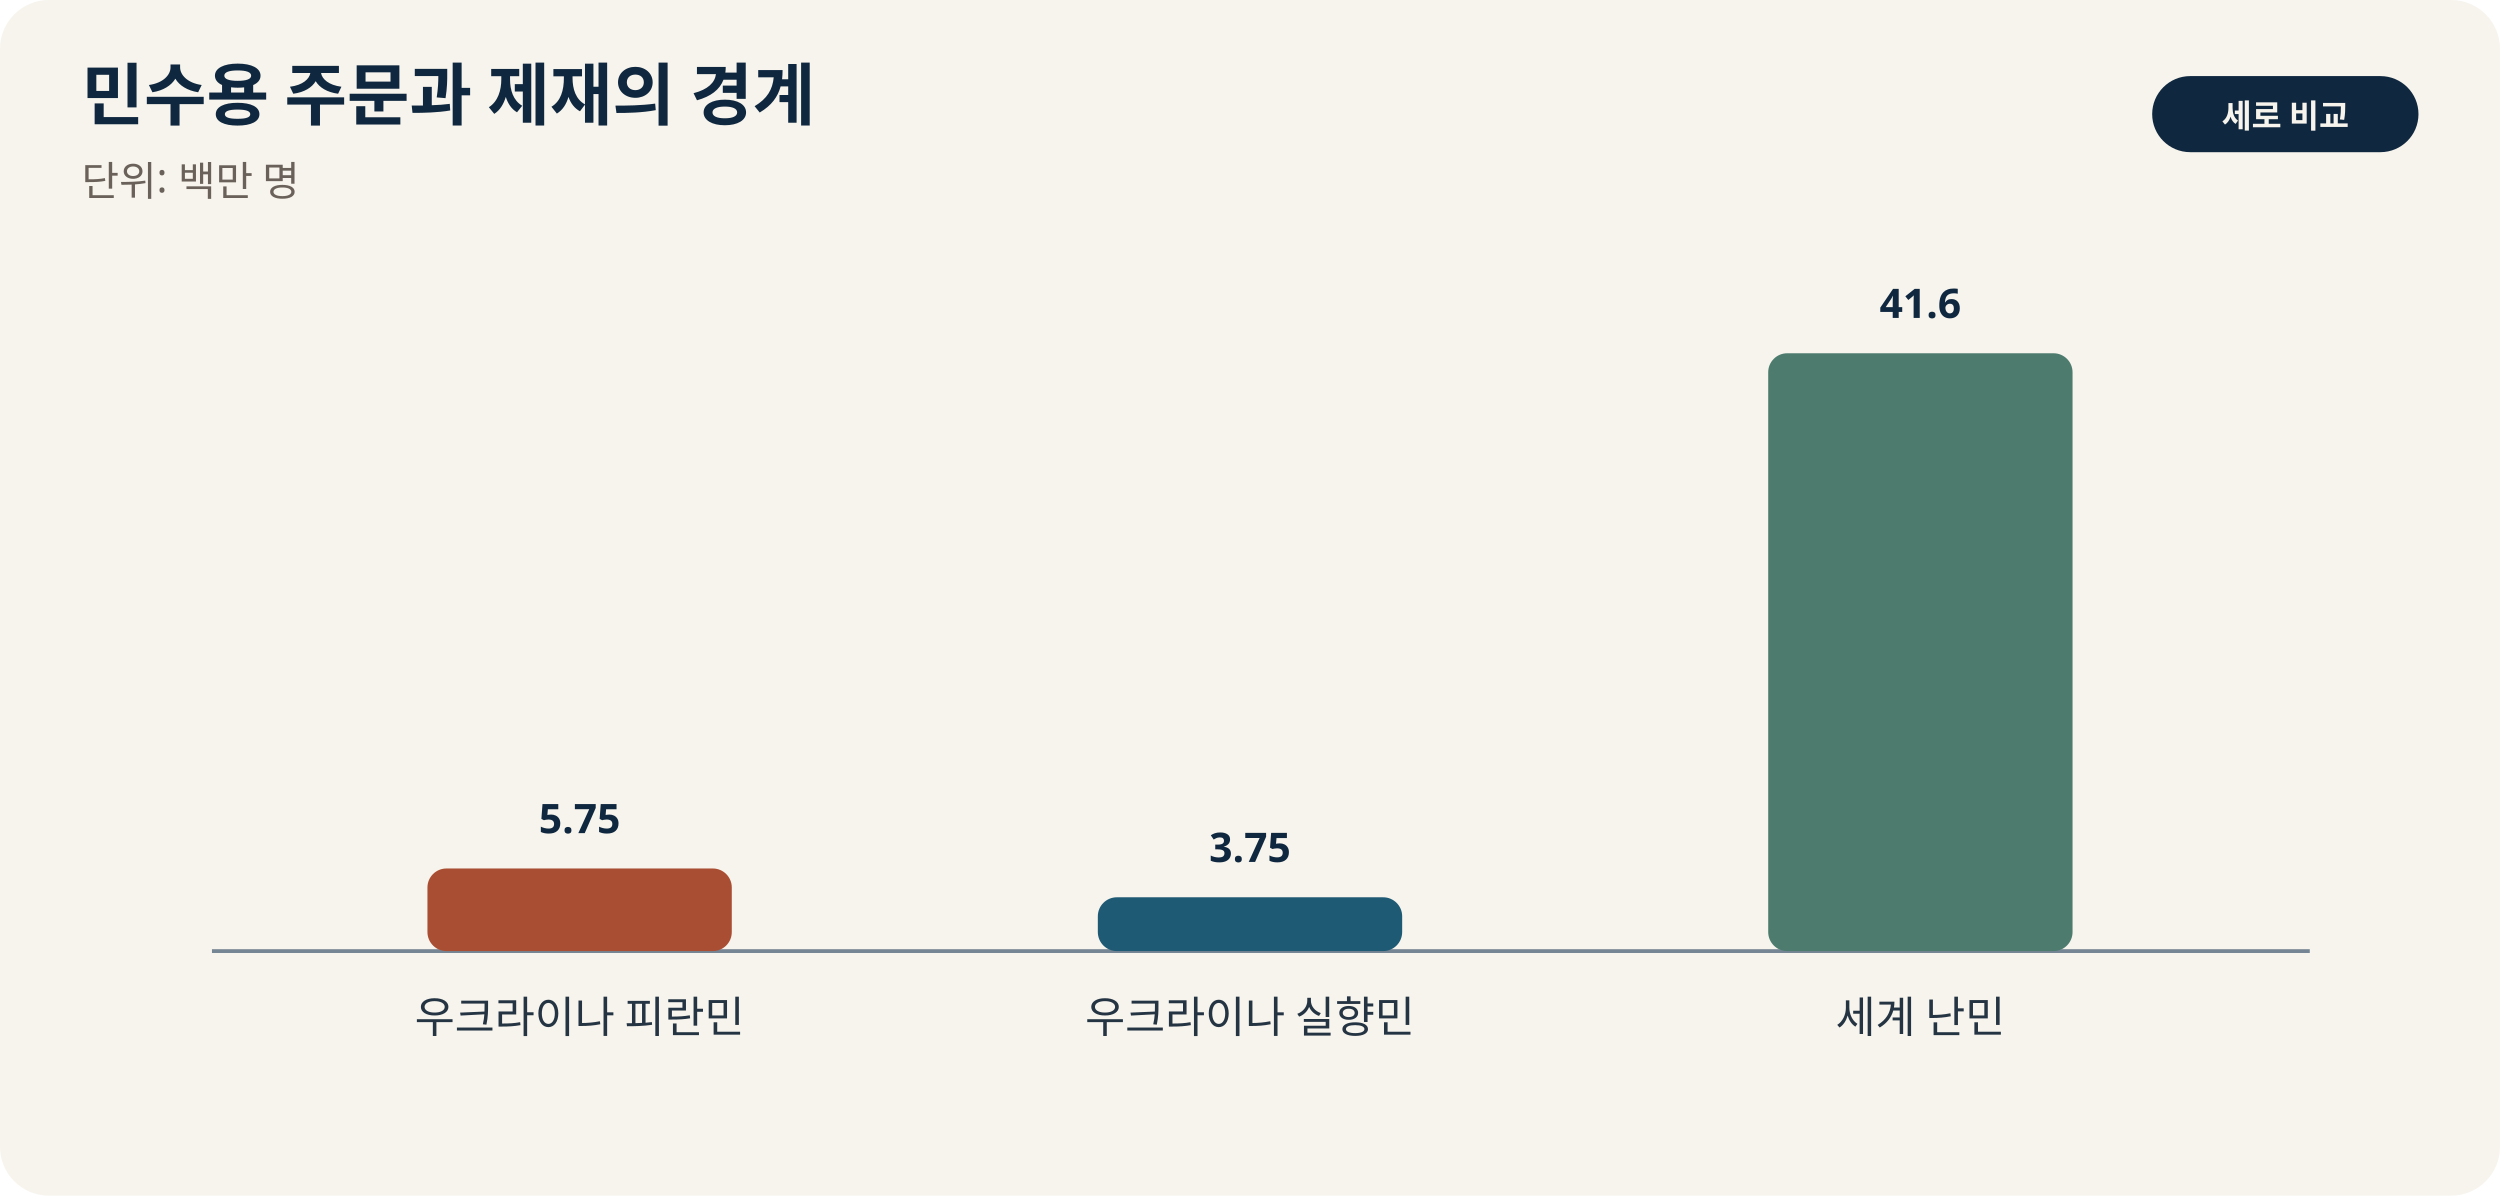
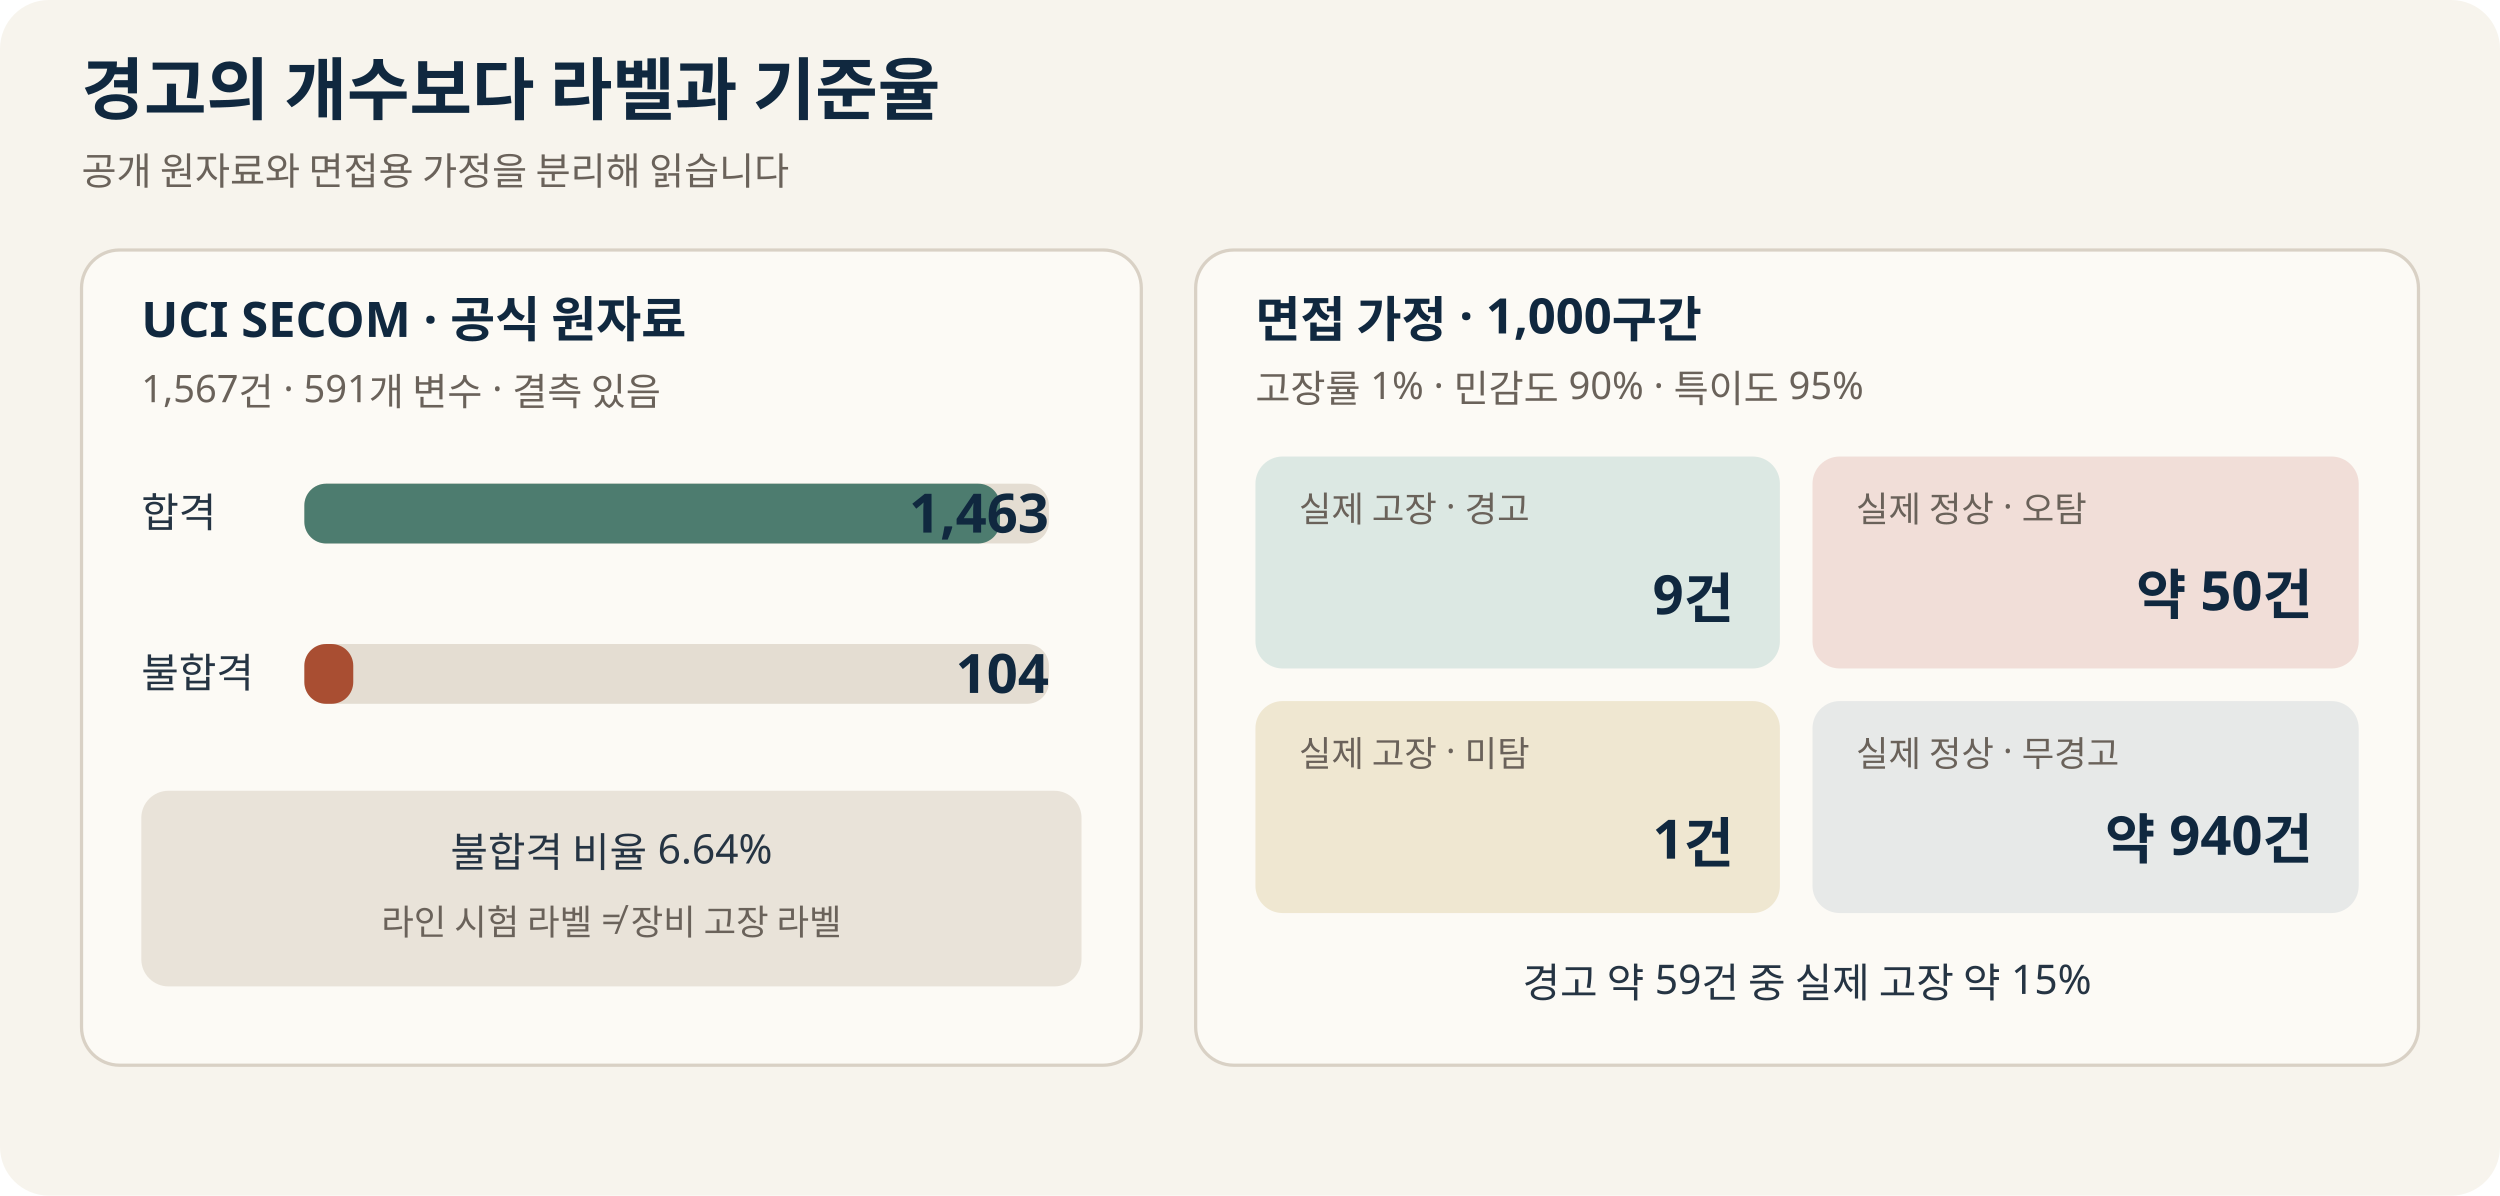
<svg xmlns="http://www.w3.org/2000/svg" viewBox="0 0 920 440" role="img" aria-labelledby="title desc">
  <style>
-   .bg{fill:#F7F4ED} .title{font:700 25px "Noto Sans KR",sans-serif;fill:#10283F}
-   .unit{font:15px "Noto Sans KR",sans-serif;fill:#6A625A} .label{font:16px "Noto Sans KR",sans-serif;fill:#253443}
-   .value{font:700 15px "Noto Sans KR",sans-serif;fill:#10283F} .grid{stroke:#D9D1C5;stroke-width:1}
-   .axis{stroke:#768594;stroke-width:1.4} .note{font:13px "Noto Sans KR",sans-serif;fill:#756C63}
- </style>
-   <rect class="bg" width="100%" height="100%" rx="18" />
-   <text x="30" y="44" class="title">민수용 주문과 제재의 경계</text>
-   <text x="30" y="72" class="unit">단위: 백만 명</text>
-   <line x1="78" y1="350" x2="850" y2="350" class="axis" />
-   <rect x="157.3" y="319.6" width="112.0" height="30.4" rx="7" fill="#A94E32" />
-   <text x="213.3" y="306.6" text-anchor="middle" class="value">5.75</text>
-   <text x="213.3" y="380" text-anchor="middle" class="label">우크라이나 피란민</text>
-   <rect x="404.0" y="330.2" width="112.0" height="19.8" rx="7" fill="#1F5A75" />
-   <text x="460.0" y="317.2" text-anchor="middle" class="value">3.75</text>
-   <text x="460.0" y="380" text-anchor="middle" class="label">우크라이나 실향민</text>
-   <rect x="650.7" y="130.0" width="112.0" height="220.0" rx="7" fill="#4D7C6F" />
-   <text x="706.7" y="117.0" text-anchor="middle" class="value">41.6</text>
-   <text x="706.7" y="380" text-anchor="middle" class="label">세계 난민</text>
-   <rect x="792" y="28" width="98" height="28" rx="14" fill="#10283F" />
-   <text x="841" y="47" text-anchor="middle" style="font:700 12px 'Noto Sans KR',sans-serif;fill:#F7F4ED">세로 비교</text>
+     .bg{fill:#F7F4ED}.panel{fill:#FCFAF5;stroke:#D9D1C5;stroke-width:1.2}.title{font:700 25px "Noto Sans KR",sans-serif;fill:#10283F}.sub{font:14px "Noto Sans KR",sans-serif;fill:#6A625A}.head{font:700 18px "Noto Sans KR",sans-serif;fill:#10283F}.label{font:15px "Noto Sans KR",sans-serif;fill:#253443}.value{font:700 20px "Noto Sans KR",sans-serif;fill:#10283F}.small{font:13px "Noto Sans KR",sans-serif;fill:#6A625A}.track{fill:#E4DDD2}.pass{fill:#4D7C6F}.fail{fill:#A94E32}.tp{fill:#DCE8E3}.fp{fill:#F1DED8}.fn{fill:#EFE7D1}.tn{fill:#E7E9E8}
+   </style>
+   <rect class="bg" width="920" height="440" rx="18" />
+   <text x="30" y="42" class="title">경고의 개수보다 라벨과 기준율</text>
+   <text x="30" y="68" class="sub">공개 원자료와 면접용 가정을 분리해 읽습니다</text>
+   <rect x="30" y="92" width="390" height="300" rx="14" class="panel" />
+   <rect x="440" y="92" width="450" height="300" rx="14" class="panel" />
+   <text x="52" y="124" class="head">UCI SECOM · 공식 원자료</text>
+   <text x="52" y="148" class="sub">1,567건 · 591개 변수 · 결측 있음</text>
+   <text x="52" y="194" class="label">합격</text>
+   <rect x="112" y="178" width="274" height="22" rx="8" class="track" />
+   <rect x="112" y="178" width="256" height="22" rx="8" class="pass" />
+   <text x="386" y="196" text-anchor="end" class="value">1,463</text>
+   <text x="52" y="253" class="label">불합격</text>
+   <rect x="112" y="237" width="274" height="22" rx="8" class="track" />
+   <rect x="112" y="237" width="18" height="22" rx="8" class="fail" />
+   <text x="386" y="255" text-anchor="end" class="value">104</text>
+   <rect x="52" y="291" width="346" height="72" rx="10" fill="#E9E3D9" />
+   <text x="225" y="319" text-anchor="middle" class="label">불합격 비율 6.64%</text>
+   <text x="225" y="344" text-anchor="middle" class="small">라인 시험 라벨 ≠ 장비 고장 라벨</text>
+   <text x="462" y="124" class="head">면접 가정 · 1,000구간</text>
+   <text x="462" y="148" class="sub">고장률 1% · 민감도 90% · 특이도 95%</text>
+   <rect x="462" y="168" width="193" height="78" rx="10" class="tp" />
+   <rect x="667" y="168" width="201" height="78" rx="10" class="fp" />
+   <rect x="462" y="258" width="193" height="78" rx="10" class="fn" />
+   <rect x="667" y="258" width="201" height="78" rx="10" class="tn" />
+   <text x="478" y="192" class="small">실제 고장 · 경고</text>
+   <text x="638" y="226" text-anchor="end" class="value">9건</text>
+   <text x="683" y="192" class="small">실제 정상 · 오탐</text>
+   <text x="851" y="226" text-anchor="end" class="value">약 50건</text>
+   <text x="478" y="282" class="small">실제 고장 · 미탐</text>
+   <text x="638" y="316" text-anchor="end" class="value">1건</text>
+   <text x="683" y="282" class="small">실제 정상 · 무경고</text>
+   <text x="851" y="316" text-anchor="end" class="value">약 940건</text>
+   <text x="665" y="367" text-anchor="middle" class="label">경고 약 59건 중 실제 고장 약 15%</text>
</svg>
